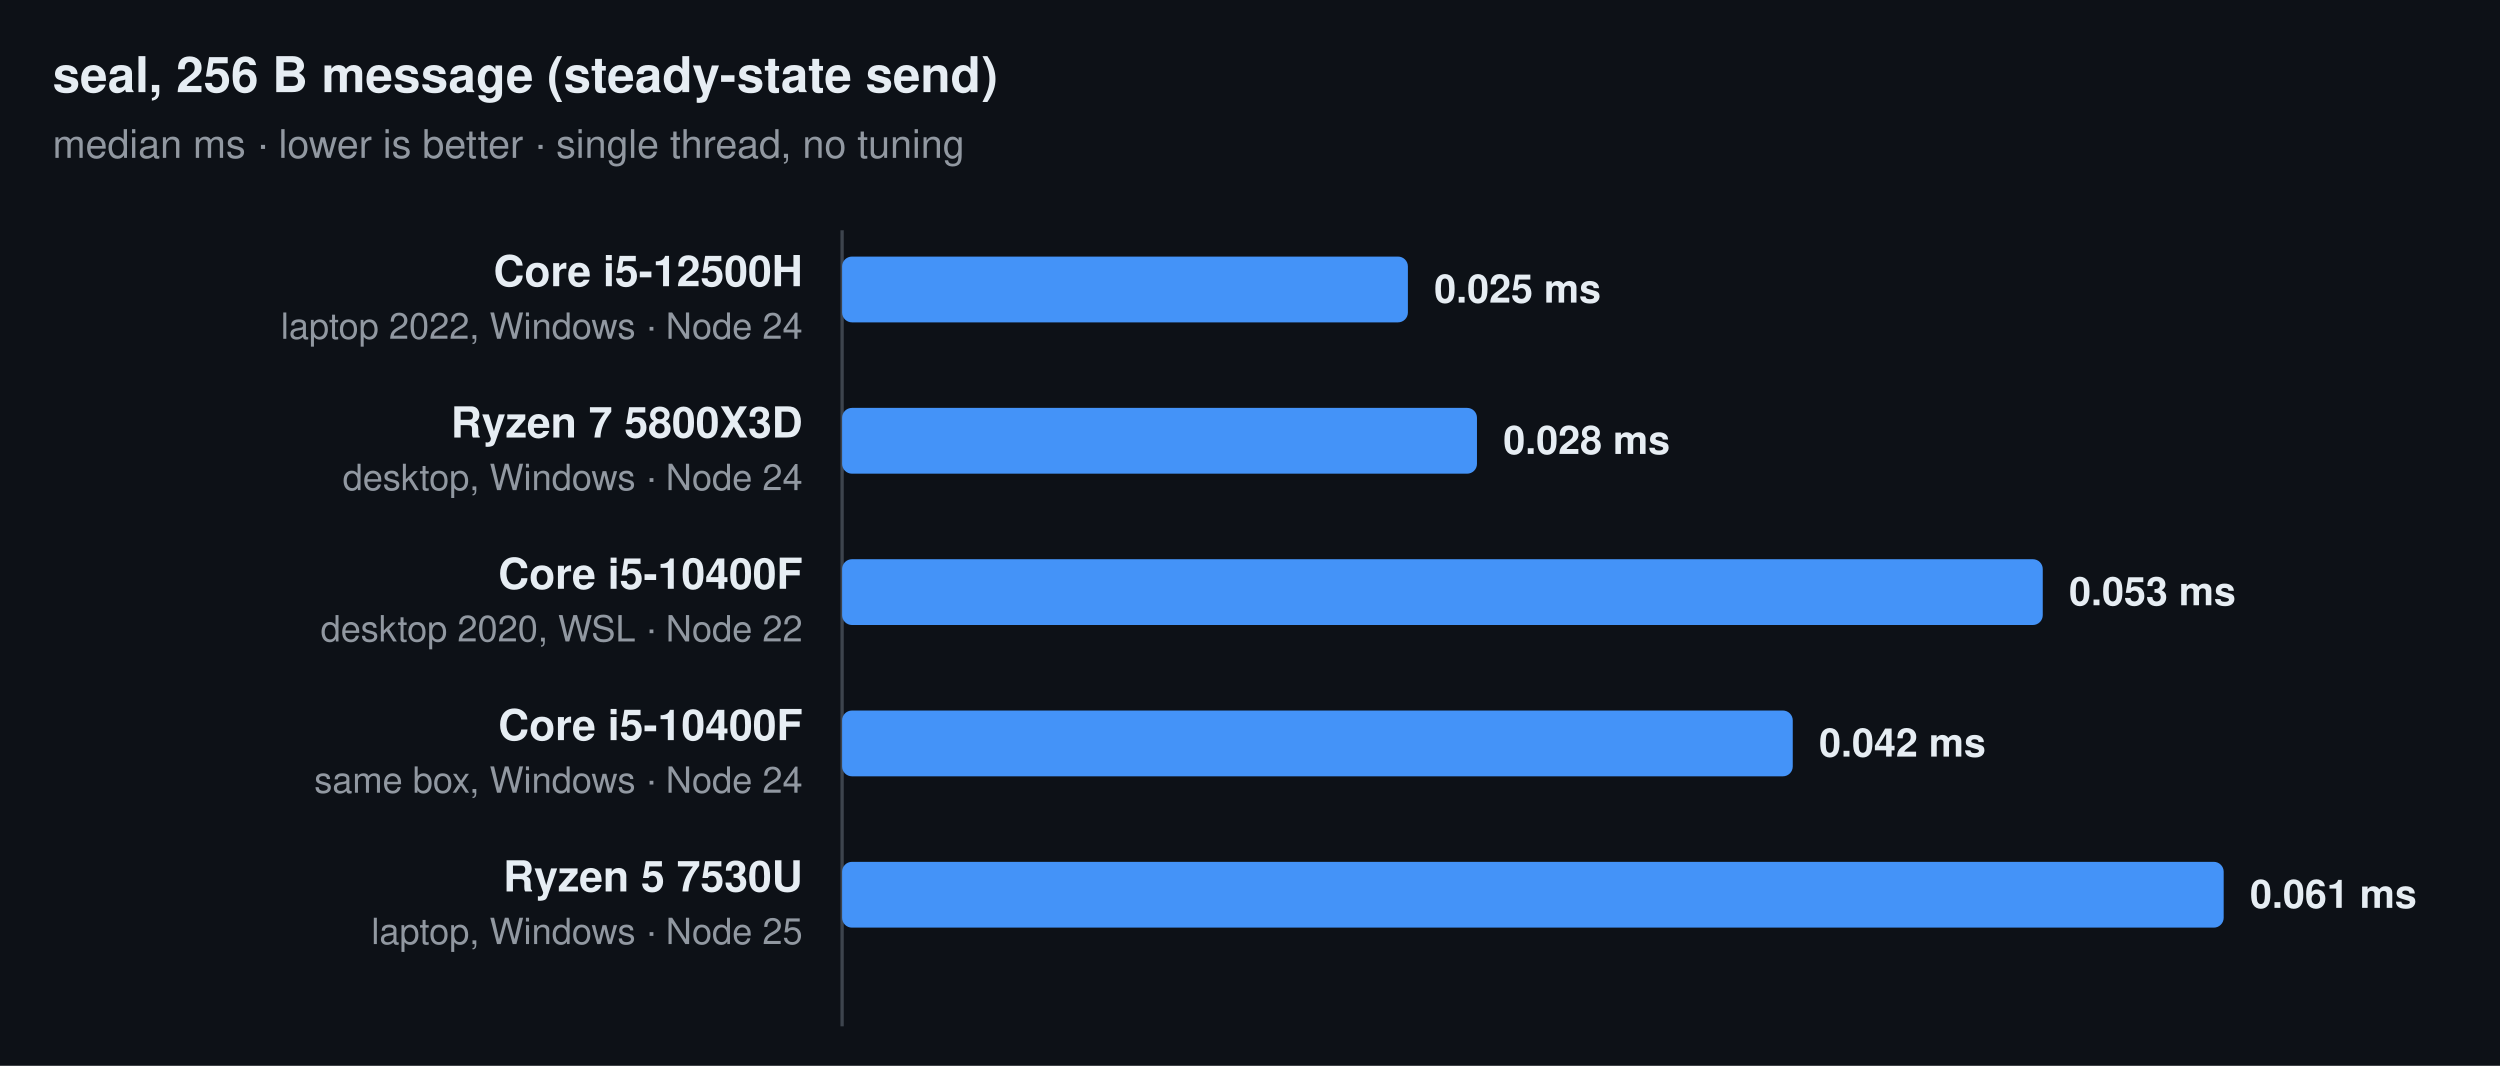
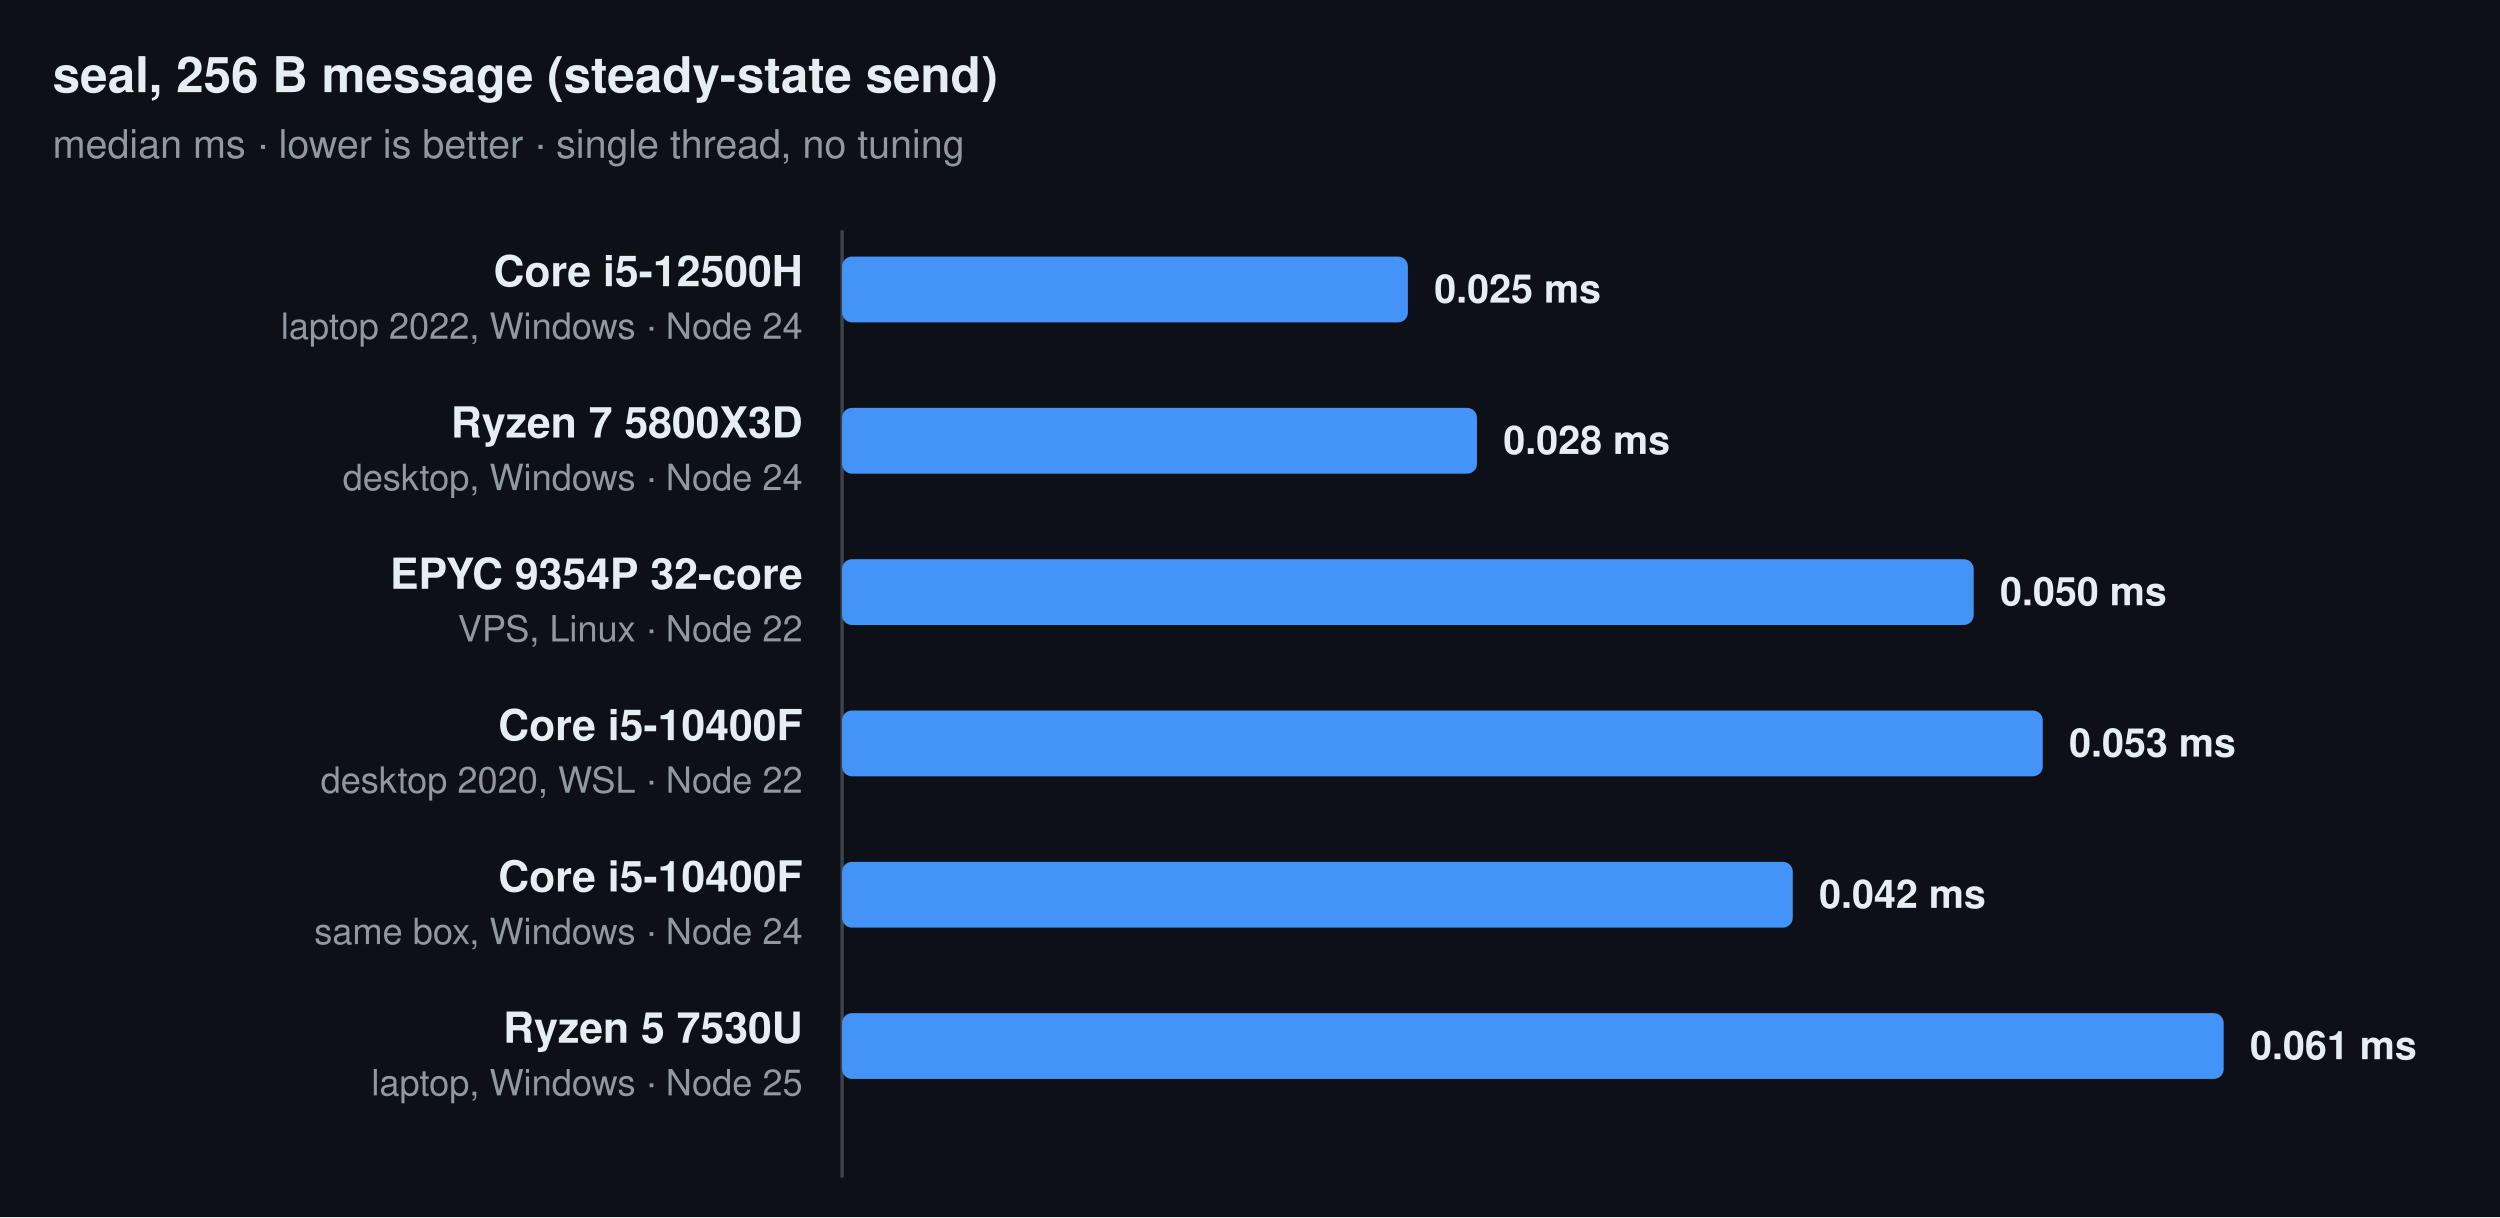
- <svg xmlns="http://www.w3.org/2000/svg" width="760" height="324" viewBox="0 0 760 324" role="img" aria-label="seal, 256 B message (steady-state send), median milliseconds per machine, lower is better">
-   <rect width="760" height="324" fill="#0d1117" />
+ <svg xmlns="http://www.w3.org/2000/svg" width="760" height="370" viewBox="0 0 760 370" role="img" aria-label="seal, 256 B message (steady-state send), median milliseconds per machine, lower is better">
+   <rect width="760" height="370" fill="#0d1117" />
  <text x="16" y="28" font-family="-apple-system,BlinkMacSystemFont,'Segoe UI',Helvetica,Arial,sans-serif" font-size="15" font-weight="700" fill="#e6edf3">seal, 256 B message (steady-state send)</text>
  <text x="16" y="48" font-family="-apple-system,BlinkMacSystemFont,'Segoe UI',Helvetica,Arial,sans-serif" font-size="12" fill="#9198a1">median ms · lower is better · single thread, no tuning</text>
-   <line x1="256" y1="70" x2="256" y2="312" stroke="#3d444d" stroke-width="1" />
+   <line x1="256" y1="70" x2="256" y2="358" stroke="#3d444d" stroke-width="1" />
  <text x="244" y="87" text-anchor="end" font-family="-apple-system,BlinkMacSystemFont,'Segoe UI',Helvetica,Arial,sans-serif" font-size="13" font-weight="600" fill="#e6edf3">Core i5-12500H</text>
  <text x="244" y="103" text-anchor="end" font-family="-apple-system,BlinkMacSystemFont,'Segoe UI',Helvetica,Arial,sans-serif" font-size="11" fill="#9198a1">laptop 2022, Windows · Node 24</text>
  <rect x="256" y="78" width="172" height="20" rx="3" fill="#4493f8" />
  <text x="436" y="92" font-family="-apple-system,BlinkMacSystemFont,'Segoe UI',Helvetica,Arial,sans-serif" font-size="12" font-weight="600" fill="#e6edf3">0.025 ms</text>
  <text x="244" y="133" text-anchor="end" font-family="-apple-system,BlinkMacSystemFont,'Segoe UI',Helvetica,Arial,sans-serif" font-size="13" font-weight="600" fill="#e6edf3">Ryzen 7 5800X3D</text>
  <text x="244" y="149" text-anchor="end" font-family="-apple-system,BlinkMacSystemFont,'Segoe UI',Helvetica,Arial,sans-serif" font-size="11" fill="#9198a1">desktop, Windows · Node 24</text>
  <rect x="256" y="124" width="193" height="20" rx="3" fill="#4493f8" />
  <text x="457" y="138" font-family="-apple-system,BlinkMacSystemFont,'Segoe UI',Helvetica,Arial,sans-serif" font-size="12" font-weight="600" fill="#e6edf3">0.028 ms</text>
-   <text x="244" y="179" text-anchor="end" font-family="-apple-system,BlinkMacSystemFont,'Segoe UI',Helvetica,Arial,sans-serif" font-size="13" font-weight="600" fill="#e6edf3">Core i5-10400F</text>
-   <text x="244" y="195" text-anchor="end" font-family="-apple-system,BlinkMacSystemFont,'Segoe UI',Helvetica,Arial,sans-serif" font-size="11" fill="#9198a1">desktop 2020, WSL · Node 22</text>
-   <rect x="256" y="170" width="365" height="20" rx="3" fill="#4493f8" />
-   <text x="629" y="184" font-family="-apple-system,BlinkMacSystemFont,'Segoe UI',Helvetica,Arial,sans-serif" font-size="12" font-weight="600" fill="#e6edf3">0.053 ms</text>
+   <text x="244" y="179" text-anchor="end" font-family="-apple-system,BlinkMacSystemFont,'Segoe UI',Helvetica,Arial,sans-serif" font-size="13" font-weight="600" fill="#e6edf3">EPYC 9354P 32-core</text>
+   <text x="244" y="195" text-anchor="end" font-family="-apple-system,BlinkMacSystemFont,'Segoe UI',Helvetica,Arial,sans-serif" font-size="11" fill="#9198a1">VPS, Linux · Node 22</text>
+   <rect x="256" y="170" width="344" height="20" rx="3" fill="#4493f8" />
+   <text x="608" y="184" font-family="-apple-system,BlinkMacSystemFont,'Segoe UI',Helvetica,Arial,sans-serif" font-size="12" font-weight="600" fill="#e6edf3">0.050 ms</text>
  <text x="244" y="225" text-anchor="end" font-family="-apple-system,BlinkMacSystemFont,'Segoe UI',Helvetica,Arial,sans-serif" font-size="13" font-weight="600" fill="#e6edf3">Core i5-10400F</text>
-   <text x="244" y="241" text-anchor="end" font-family="-apple-system,BlinkMacSystemFont,'Segoe UI',Helvetica,Arial,sans-serif" font-size="11" fill="#9198a1">same box, Windows · Node 24</text>
-   <rect x="256" y="216" width="289" height="20" rx="3" fill="#4493f8" />
-   <text x="553" y="230" font-family="-apple-system,BlinkMacSystemFont,'Segoe UI',Helvetica,Arial,sans-serif" font-size="12" font-weight="600" fill="#e6edf3">0.042 ms</text>
-   <text x="244" y="271" text-anchor="end" font-family="-apple-system,BlinkMacSystemFont,'Segoe UI',Helvetica,Arial,sans-serif" font-size="13" font-weight="600" fill="#e6edf3">Ryzen 5 7530U</text>
-   <text x="244" y="287" text-anchor="end" font-family="-apple-system,BlinkMacSystemFont,'Segoe UI',Helvetica,Arial,sans-serif" font-size="11" fill="#9198a1">laptop, Windows · Node 25</text>
-   <rect x="256" y="262" width="420" height="20" rx="3" fill="#4493f8" />
-   <text x="684" y="276" font-family="-apple-system,BlinkMacSystemFont,'Segoe UI',Helvetica,Arial,sans-serif" font-size="12" font-weight="600" fill="#e6edf3">0.061 ms</text>
+   <text x="244" y="241" text-anchor="end" font-family="-apple-system,BlinkMacSystemFont,'Segoe UI',Helvetica,Arial,sans-serif" font-size="11" fill="#9198a1">desktop 2020, WSL · Node 22</text>
+   <rect x="256" y="216" width="365" height="20" rx="3" fill="#4493f8" />
+   <text x="629" y="230" font-family="-apple-system,BlinkMacSystemFont,'Segoe UI',Helvetica,Arial,sans-serif" font-size="12" font-weight="600" fill="#e6edf3">0.053 ms</text>
+   <text x="244" y="271" text-anchor="end" font-family="-apple-system,BlinkMacSystemFont,'Segoe UI',Helvetica,Arial,sans-serif" font-size="13" font-weight="600" fill="#e6edf3">Core i5-10400F</text>
+   <text x="244" y="287" text-anchor="end" font-family="-apple-system,BlinkMacSystemFont,'Segoe UI',Helvetica,Arial,sans-serif" font-size="11" fill="#9198a1">same box, Windows · Node 24</text>
+   <rect x="256" y="262" width="289" height="20" rx="3" fill="#4493f8" />
+   <text x="553" y="276" font-family="-apple-system,BlinkMacSystemFont,'Segoe UI',Helvetica,Arial,sans-serif" font-size="12" font-weight="600" fill="#e6edf3">0.042 ms</text>
+   <text x="244" y="317" text-anchor="end" font-family="-apple-system,BlinkMacSystemFont,'Segoe UI',Helvetica,Arial,sans-serif" font-size="13" font-weight="600" fill="#e6edf3">Ryzen 5 7530U</text>
+   <text x="244" y="333" text-anchor="end" font-family="-apple-system,BlinkMacSystemFont,'Segoe UI',Helvetica,Arial,sans-serif" font-size="11" fill="#9198a1">laptop, Windows · Node 25</text>
+   <rect x="256" y="308" width="420" height="20" rx="3" fill="#4493f8" />
+   <text x="684" y="322" font-family="-apple-system,BlinkMacSystemFont,'Segoe UI',Helvetica,Arial,sans-serif" font-size="12" font-weight="600" fill="#e6edf3">0.061 ms</text>
</svg>
